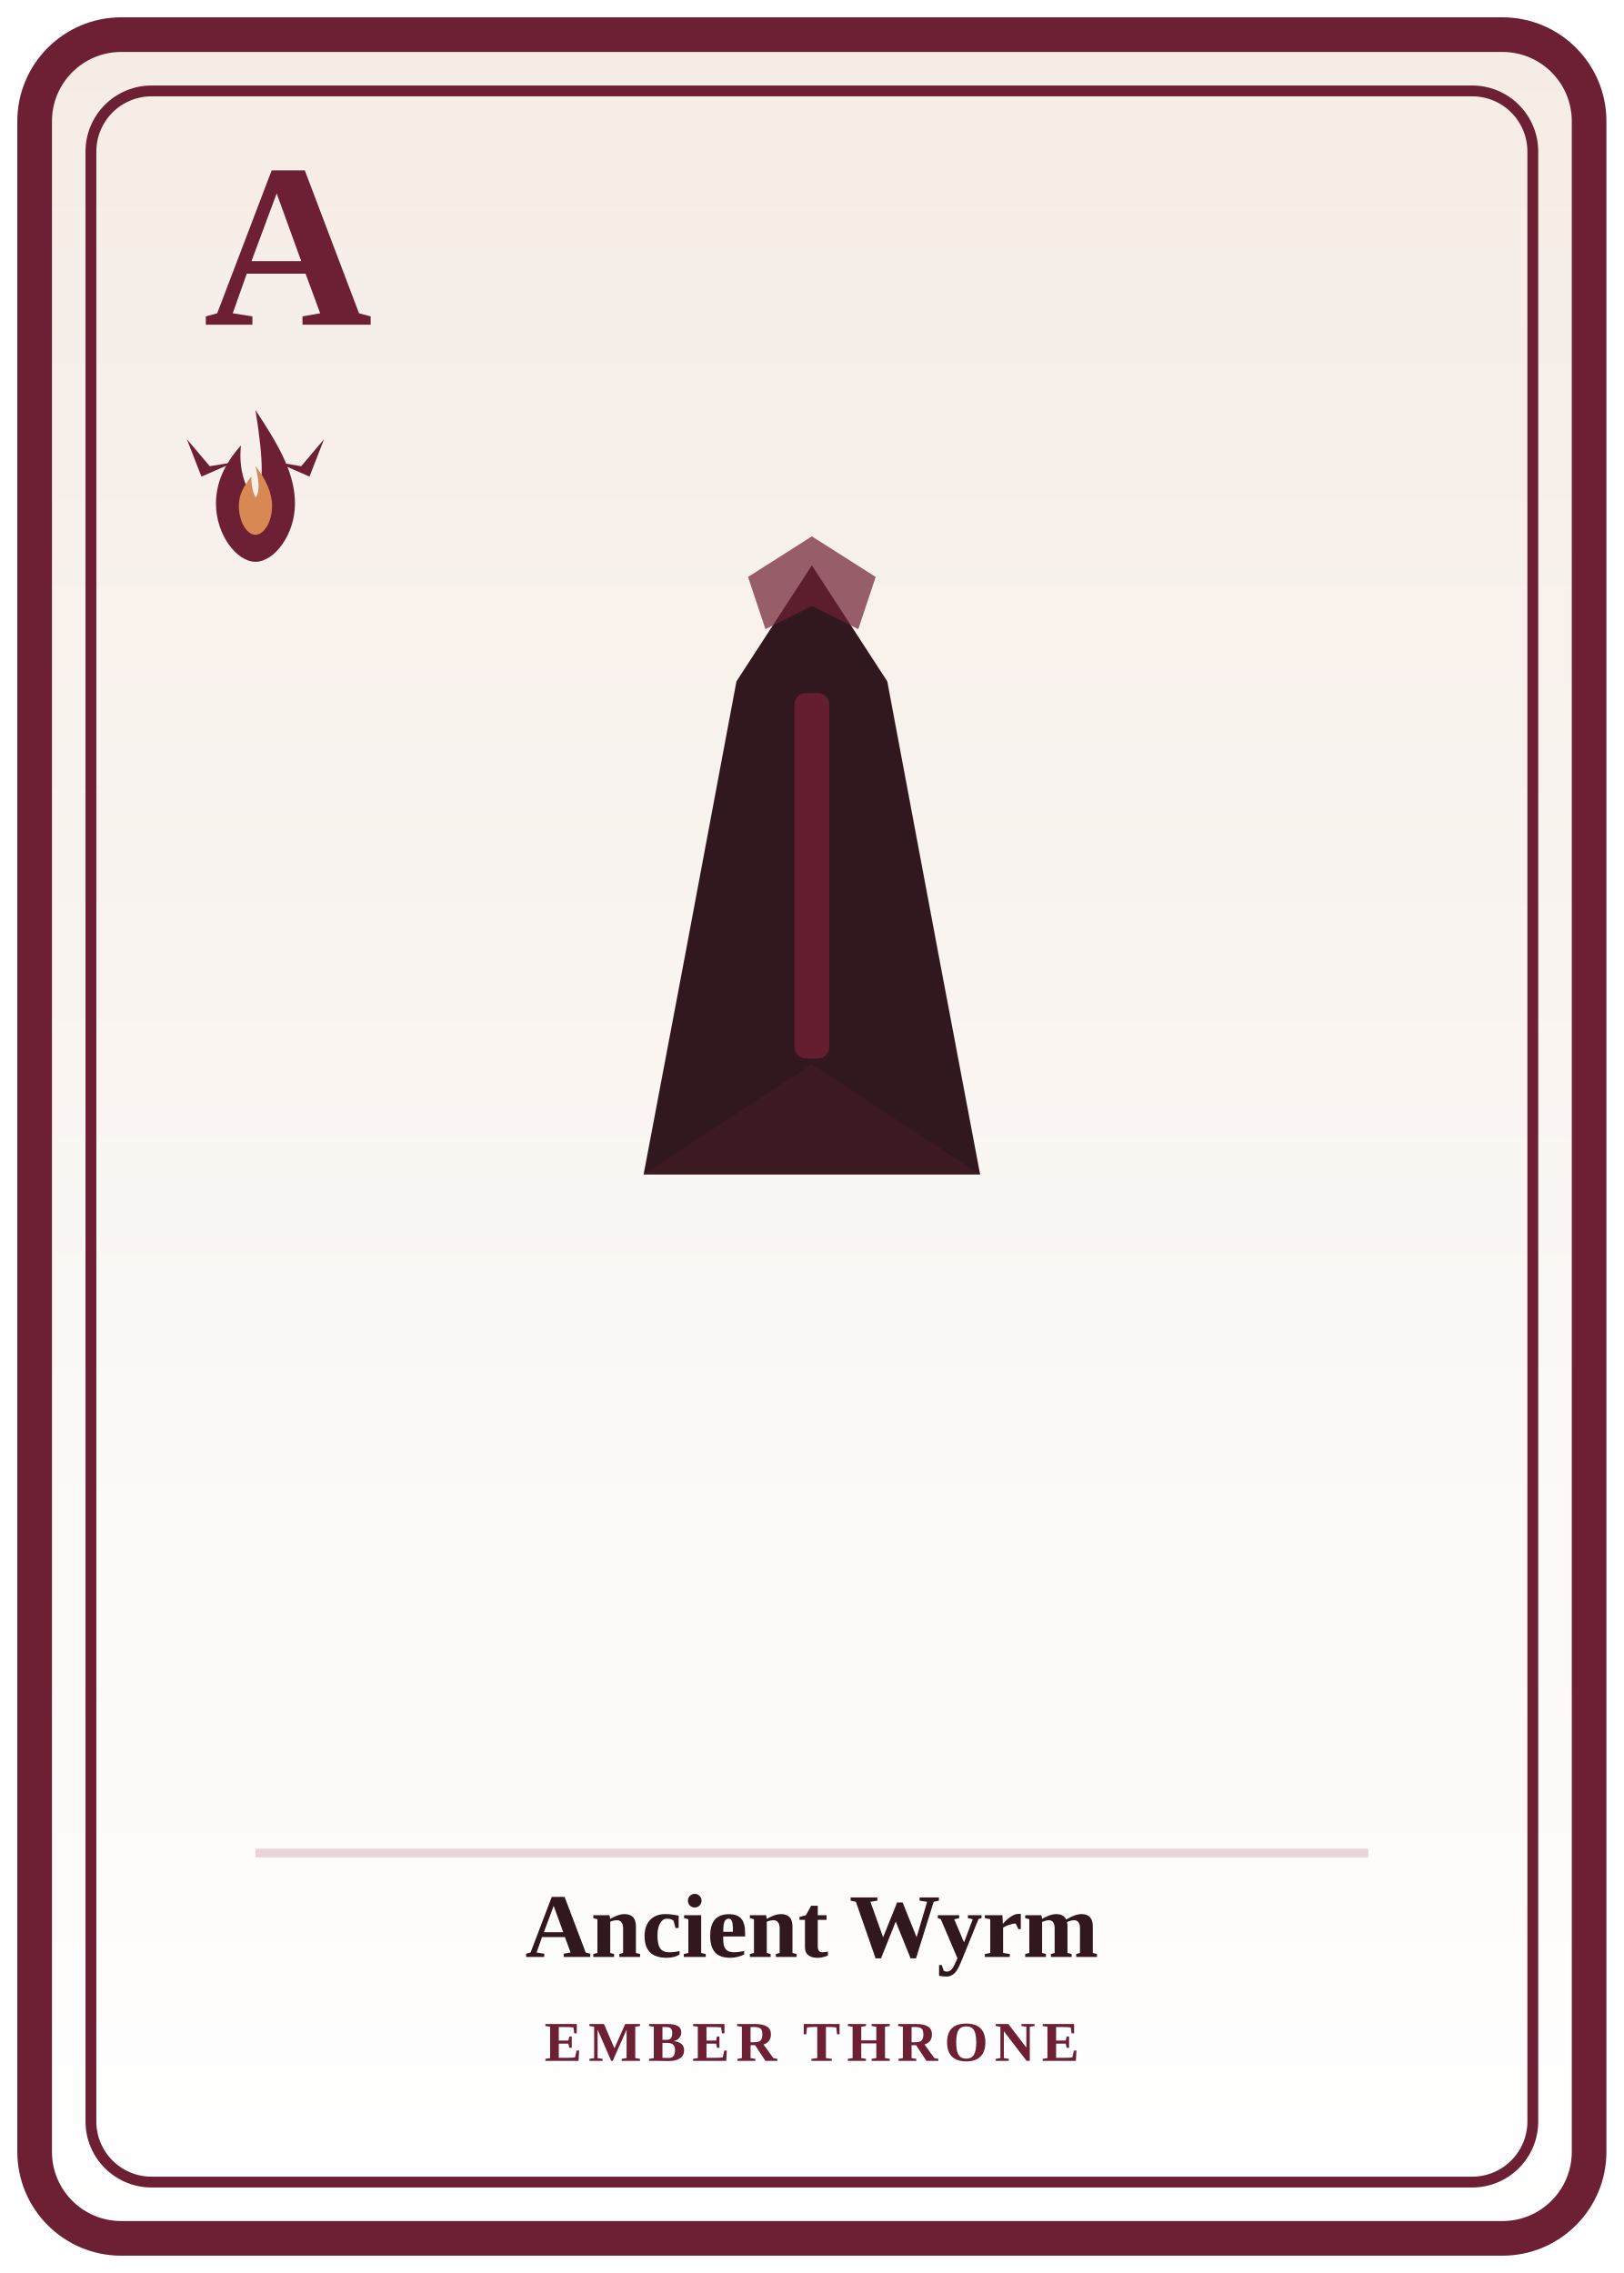
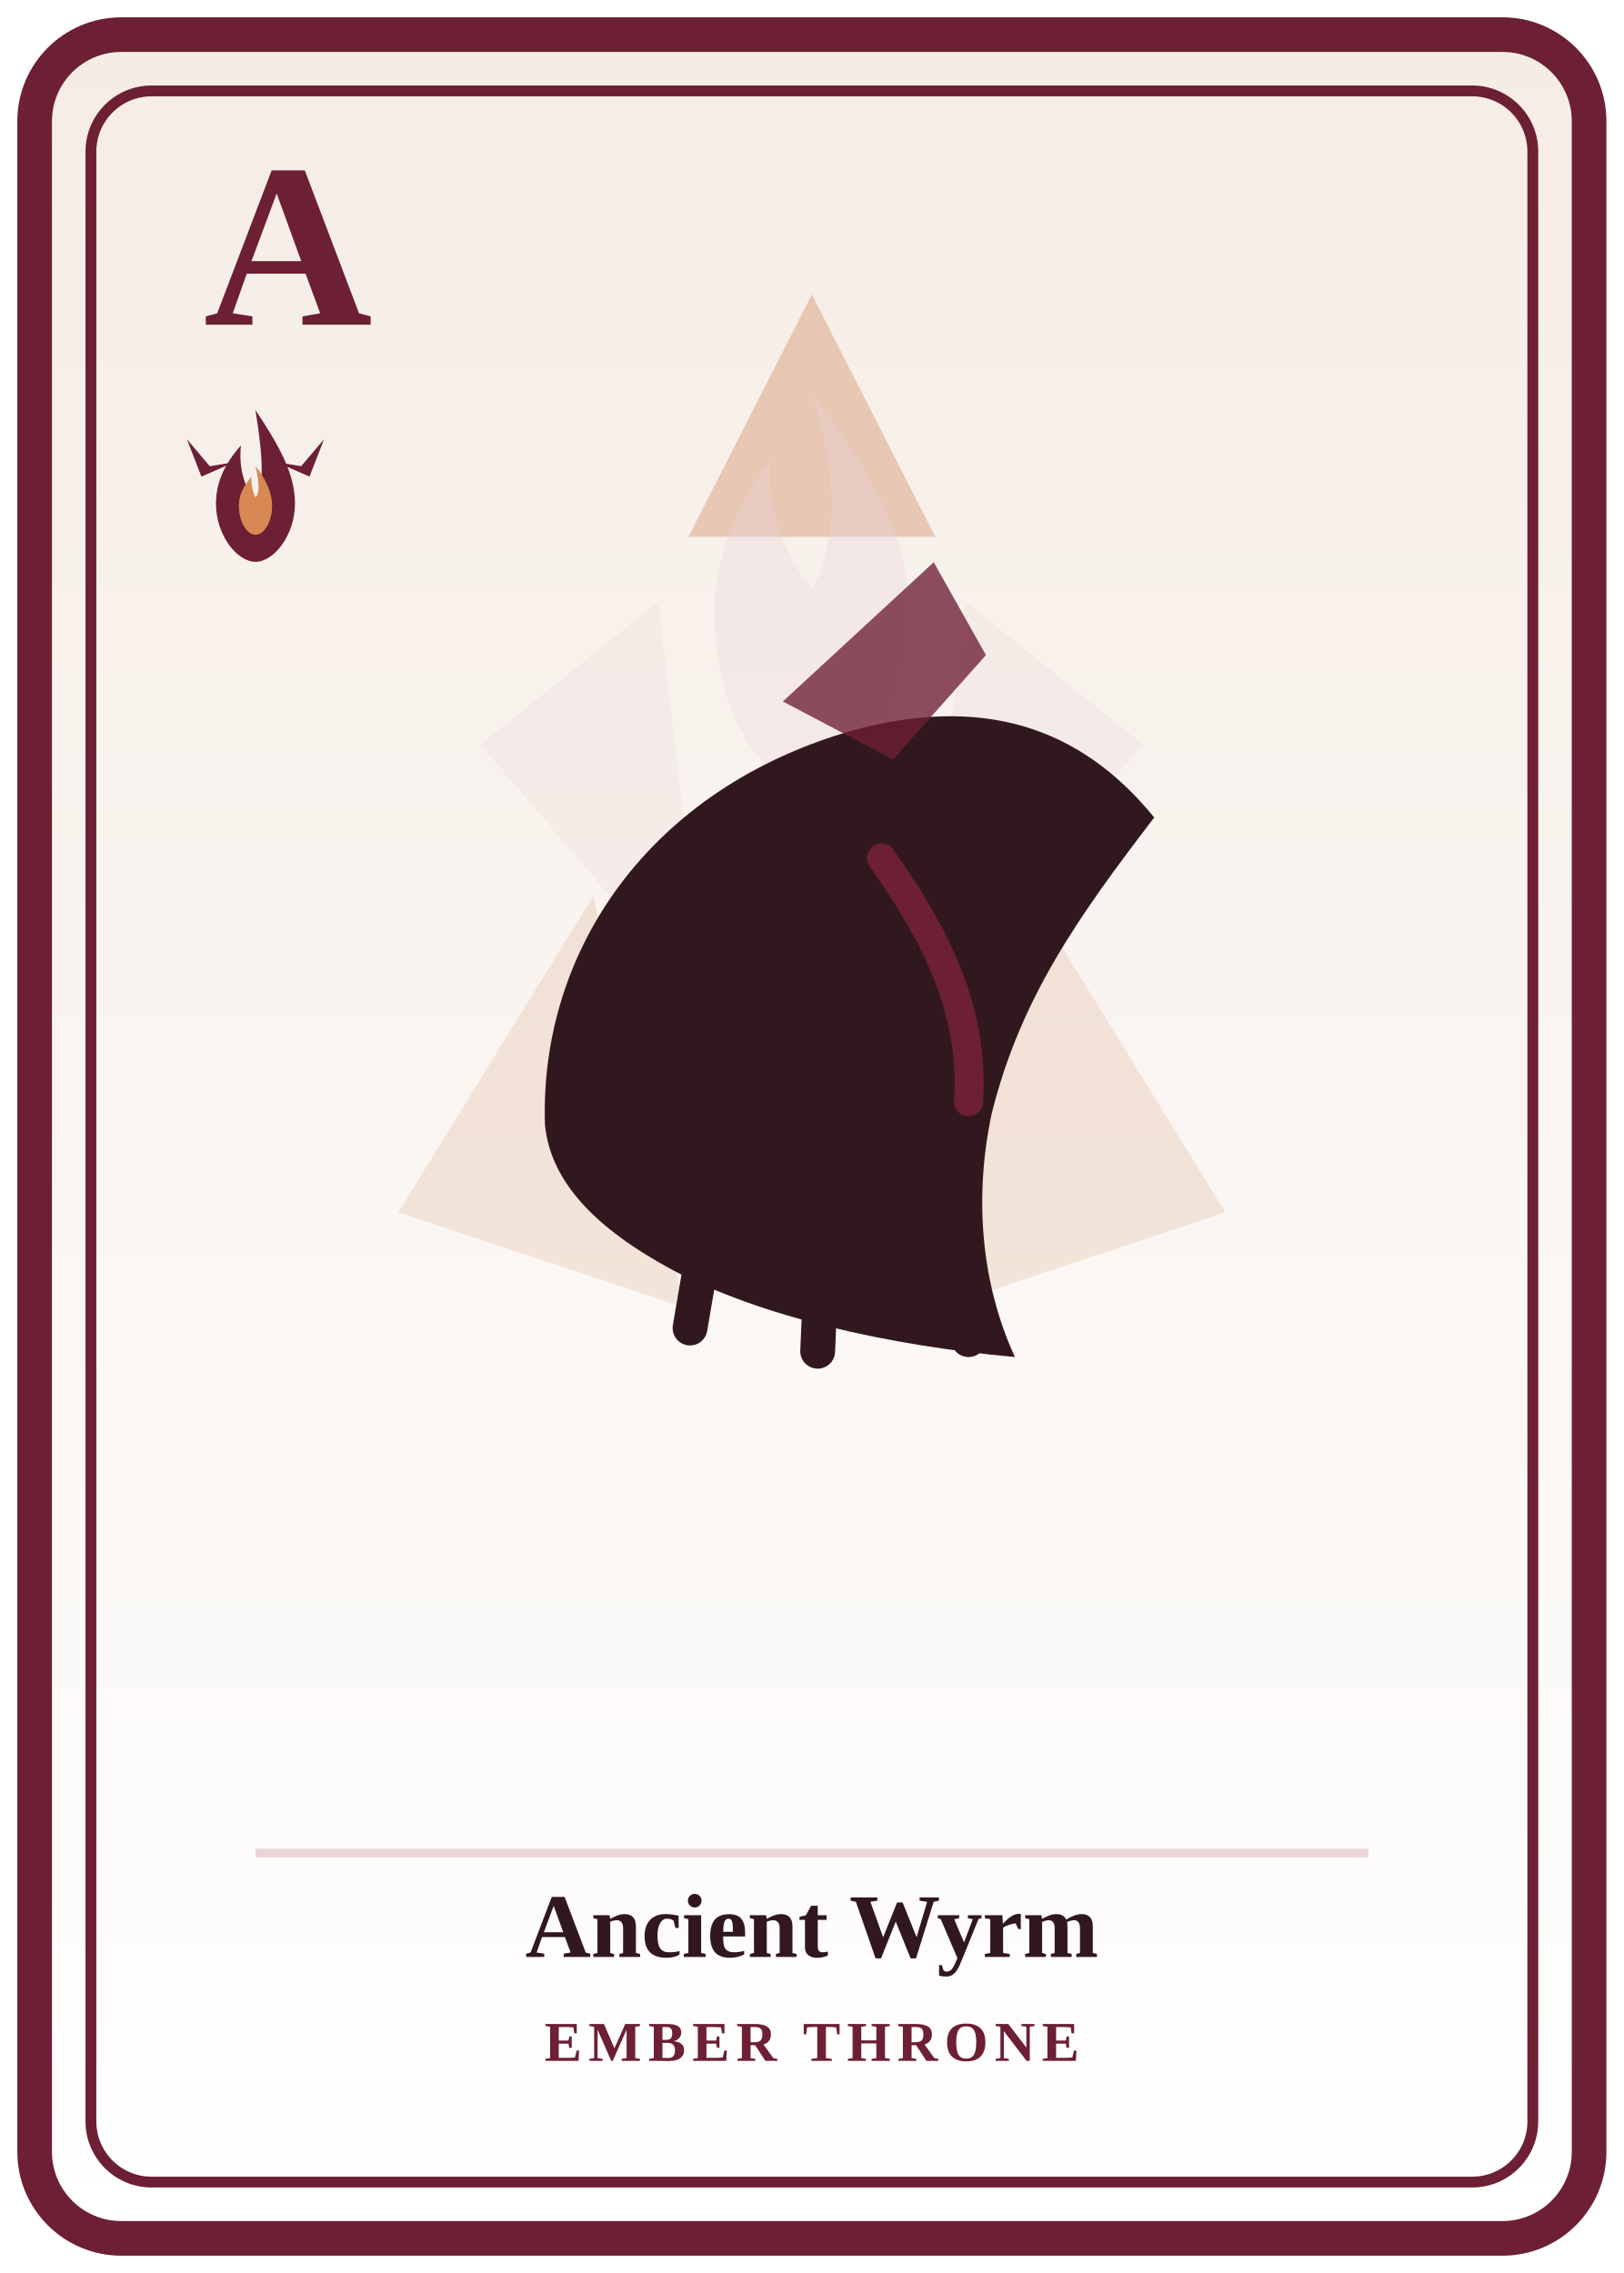
<svg xmlns="http://www.w3.org/2000/svg" viewBox="0 0 750 1050" role="img" aria-labelledby="title desc">
  <defs>
    <linearGradient id="bg-ember_throne_ace" x1="0" x2="0" y1="0" y2="1">
      <stop offset="0%" stop-color="#f5ece5" />
      <stop offset="100%" stop-color="#ffffff" />
    </linearGradient>
  </defs>
  <rect x="16" y="16" width="718" height="1018" rx="40" fill="url(#bg-ember_throne_ace)" stroke="#6D1F33" stroke-width="16" />
  <rect x="42" y="42" width="666" height="966" rx="28" fill="none" stroke="#6D1F33" stroke-width="5" />
  <g transform="translate(94,150)">
    <text x="0" y="0" font-size="108" font-weight="700" fill="#6D1F33">A</text>
    <g transform="translate(24,74)">
      <g transform="translate(0,0) scale(0.48)">
        <path d="M-44 -18 L-66 -44 L-52 -8 L-20 -22 Z" fill="#6D1F33" />
        <path d="M44 -18 L66 -44 L52 -8 L20 -22 Z" fill="#6D1F33" />
        <path d="M0 -72 C24 -36 38 -10 38 18 C38 48 18 74 0 74 C-18 74 -38 48 -38 18 C-38 -2 -30 -20 -14 -38 C-16 -18 -12 0 0 16 C8 0 8 -22 0 -72 Z" fill="#6D1F33" />
        <path d="M0 -18 C10 -6 16 8 16 20 C16 36 8 48 0 48 C-8 48 -16 36 -16 20 C-16 10 -12 2 -4 -8 C-4 2 -2 8 0 12 C4 8 4 -2 0 -18 Z" fill="#d88852" />
      </g>
    </g>
  </g>
-   <g transform="translate(375,430) scale(1.34)">
-     <path d="M0 -126 L26 -86 L44 10 L58 84 L-58 84 L-44 10 L-26 -86 Z" fill="#31181f" />
-     <path d="M0 -136 L22 -122 L16 -104 L0 -112 L-16 -104 L-22 -122 Z" fill="#6D1F33" opacity="0.7" />
-     <rect x="-6" y="-82" width="12" height="126" rx="4" fill="#6D1F33" opacity="0.85" />
-     <path d="M-58 84 L0 46 L58 84" fill="#6D1F33" opacity="0.18" />
+   <g opacity="0.94">
+     <path d="M184 560 L274 414 L316 604 Z" fill="#d69a78" opacity="0.22" />
+     <path d="M566 560 L476 414 L434 604 Z" fill="#d69a78" opacity="0.22" />
+     <path d="M222 344 L304 278 L326 466 Z" fill="#ead4d8" opacity="0.28" />
+     <path d="M528 344 L446 278 L424 466 Z" fill="#ead4d8" opacity="0.28" />
+     <path d="M318 248 L375 136 L432 248" fill="#d69a78" opacity="0.5" />
+     <path d="M375 182 C404 220 420 250 420 282 C420 332 396 364 375 364 C354 364 330 332 330 282 C330 258 340 234 356 212 C354 236 362 256 375 272 C386 254 388 222 375 182 Z" fill="#ead4d8" opacity="0.32" />
+   </g>
+   <g transform="translate(375,450) scale(1.34)">
+     <path d="M-92 52 C-94 -8 -56 -64 14 -84 C58 -96 92 -86 118 -54 C92 -20 72 8 62 48 C56 76 58 106 70 132 C26 128 -18 118 -48 102 C-74 88 -90 72 -92 52 Z" fill="#31181f" />
+     <path d="M-10 -94 L42 -142 L60 -110 L28 -74 Z" fill="#6D1F33" opacity="0.78" />
+     <path d="M24 -40 C44 -12 56 14 54 44" fill="none" stroke="#6D1F33" stroke-width="10" stroke-linecap="round" />
+     <path d="M-26 28 L-42 122 M6 36 L2 130 M40 46 L54 126" fill="none" stroke="#31181f" stroke-width="12" stroke-linecap="round" />
  </g>
  <line x1="118" y1="856" x2="632" y2="856" stroke="#ead4d8" stroke-width="4" />
  <text x="375" y="904" text-anchor="middle" font-size="42" font-weight="700" fill="#31181f">Ancient Wyrm</text>
  <text x="375" y="952" text-anchor="middle" font-size="26" font-weight="700" fill="#6D1F33" letter-spacing="3">EMBER THRONE</text>
</svg>
